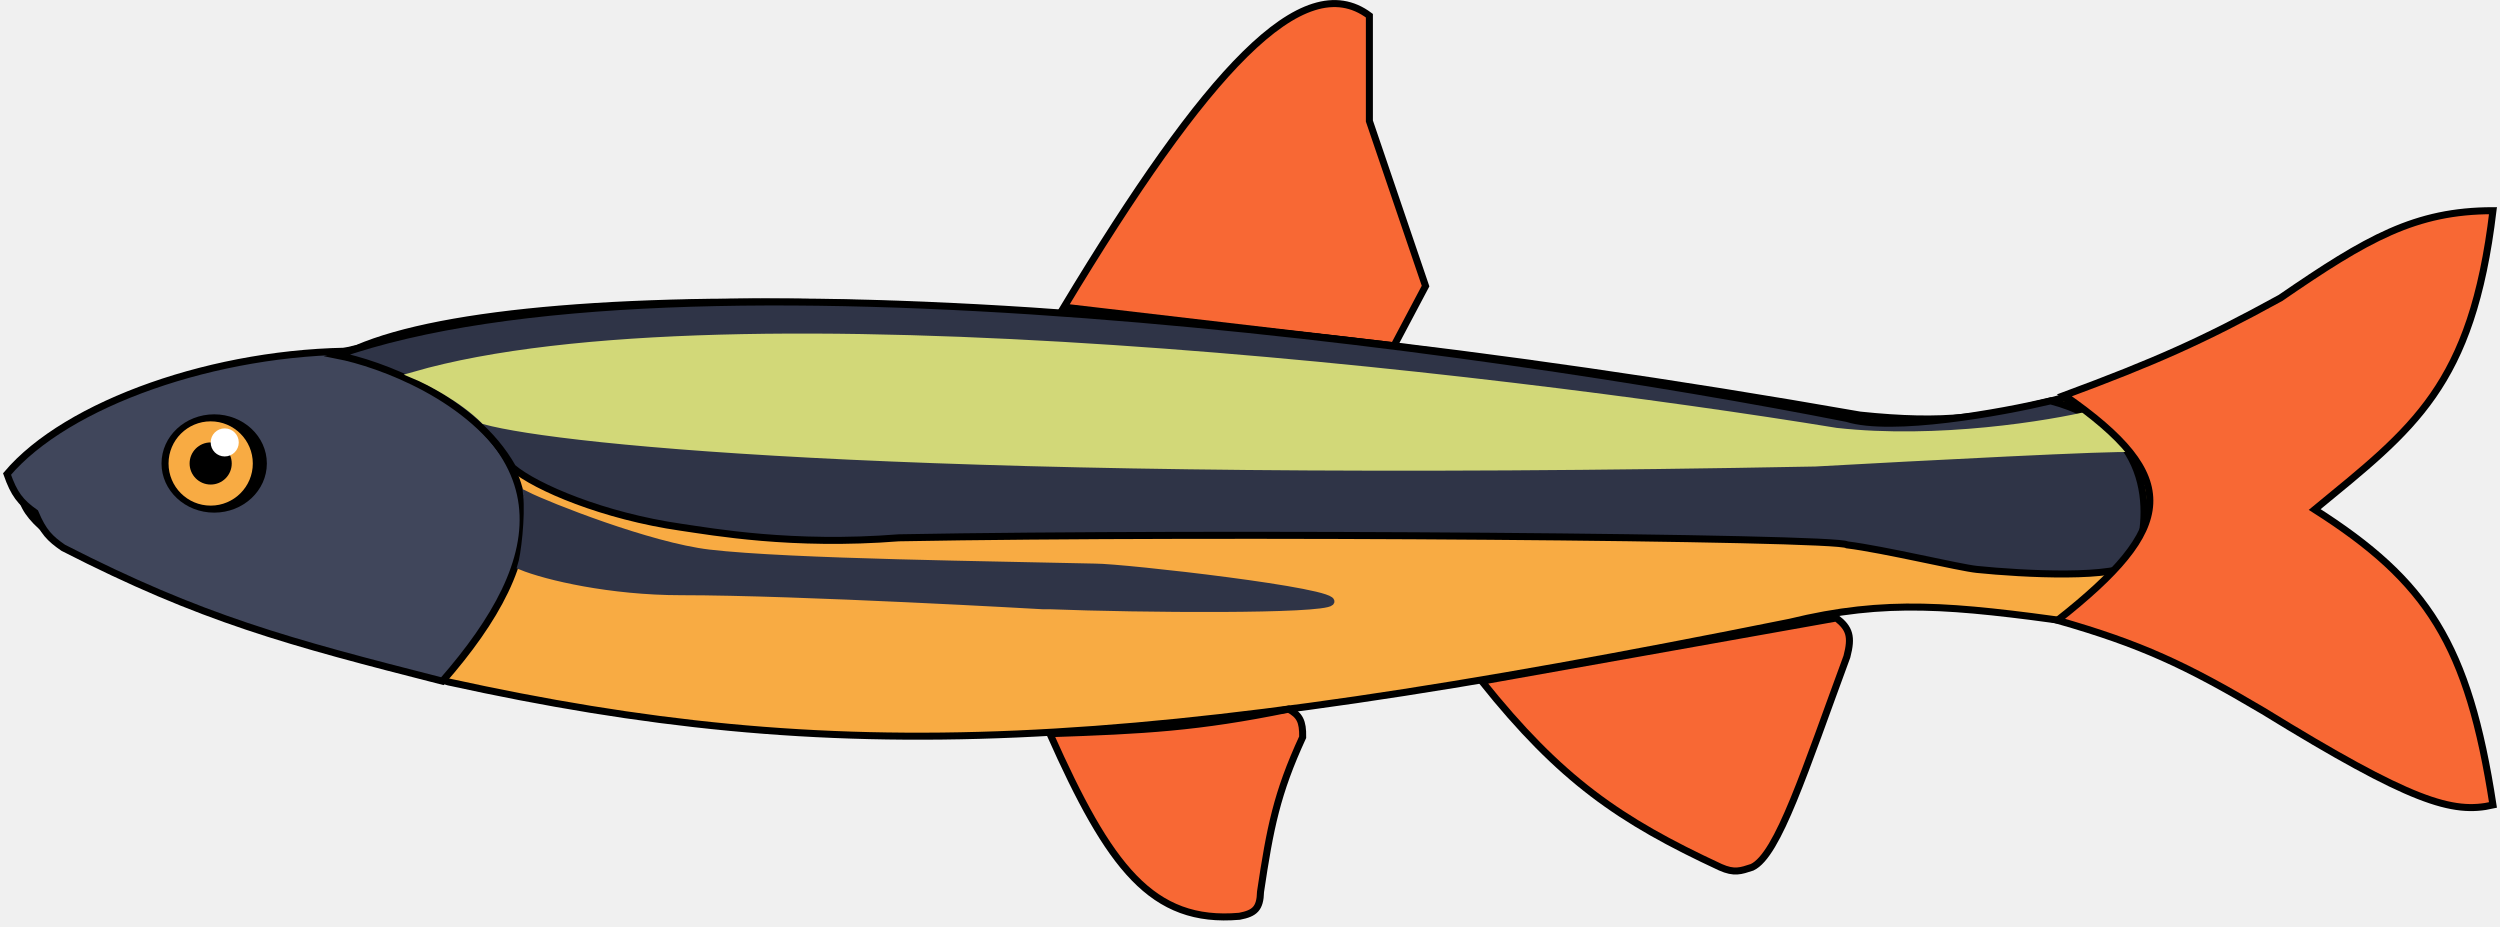
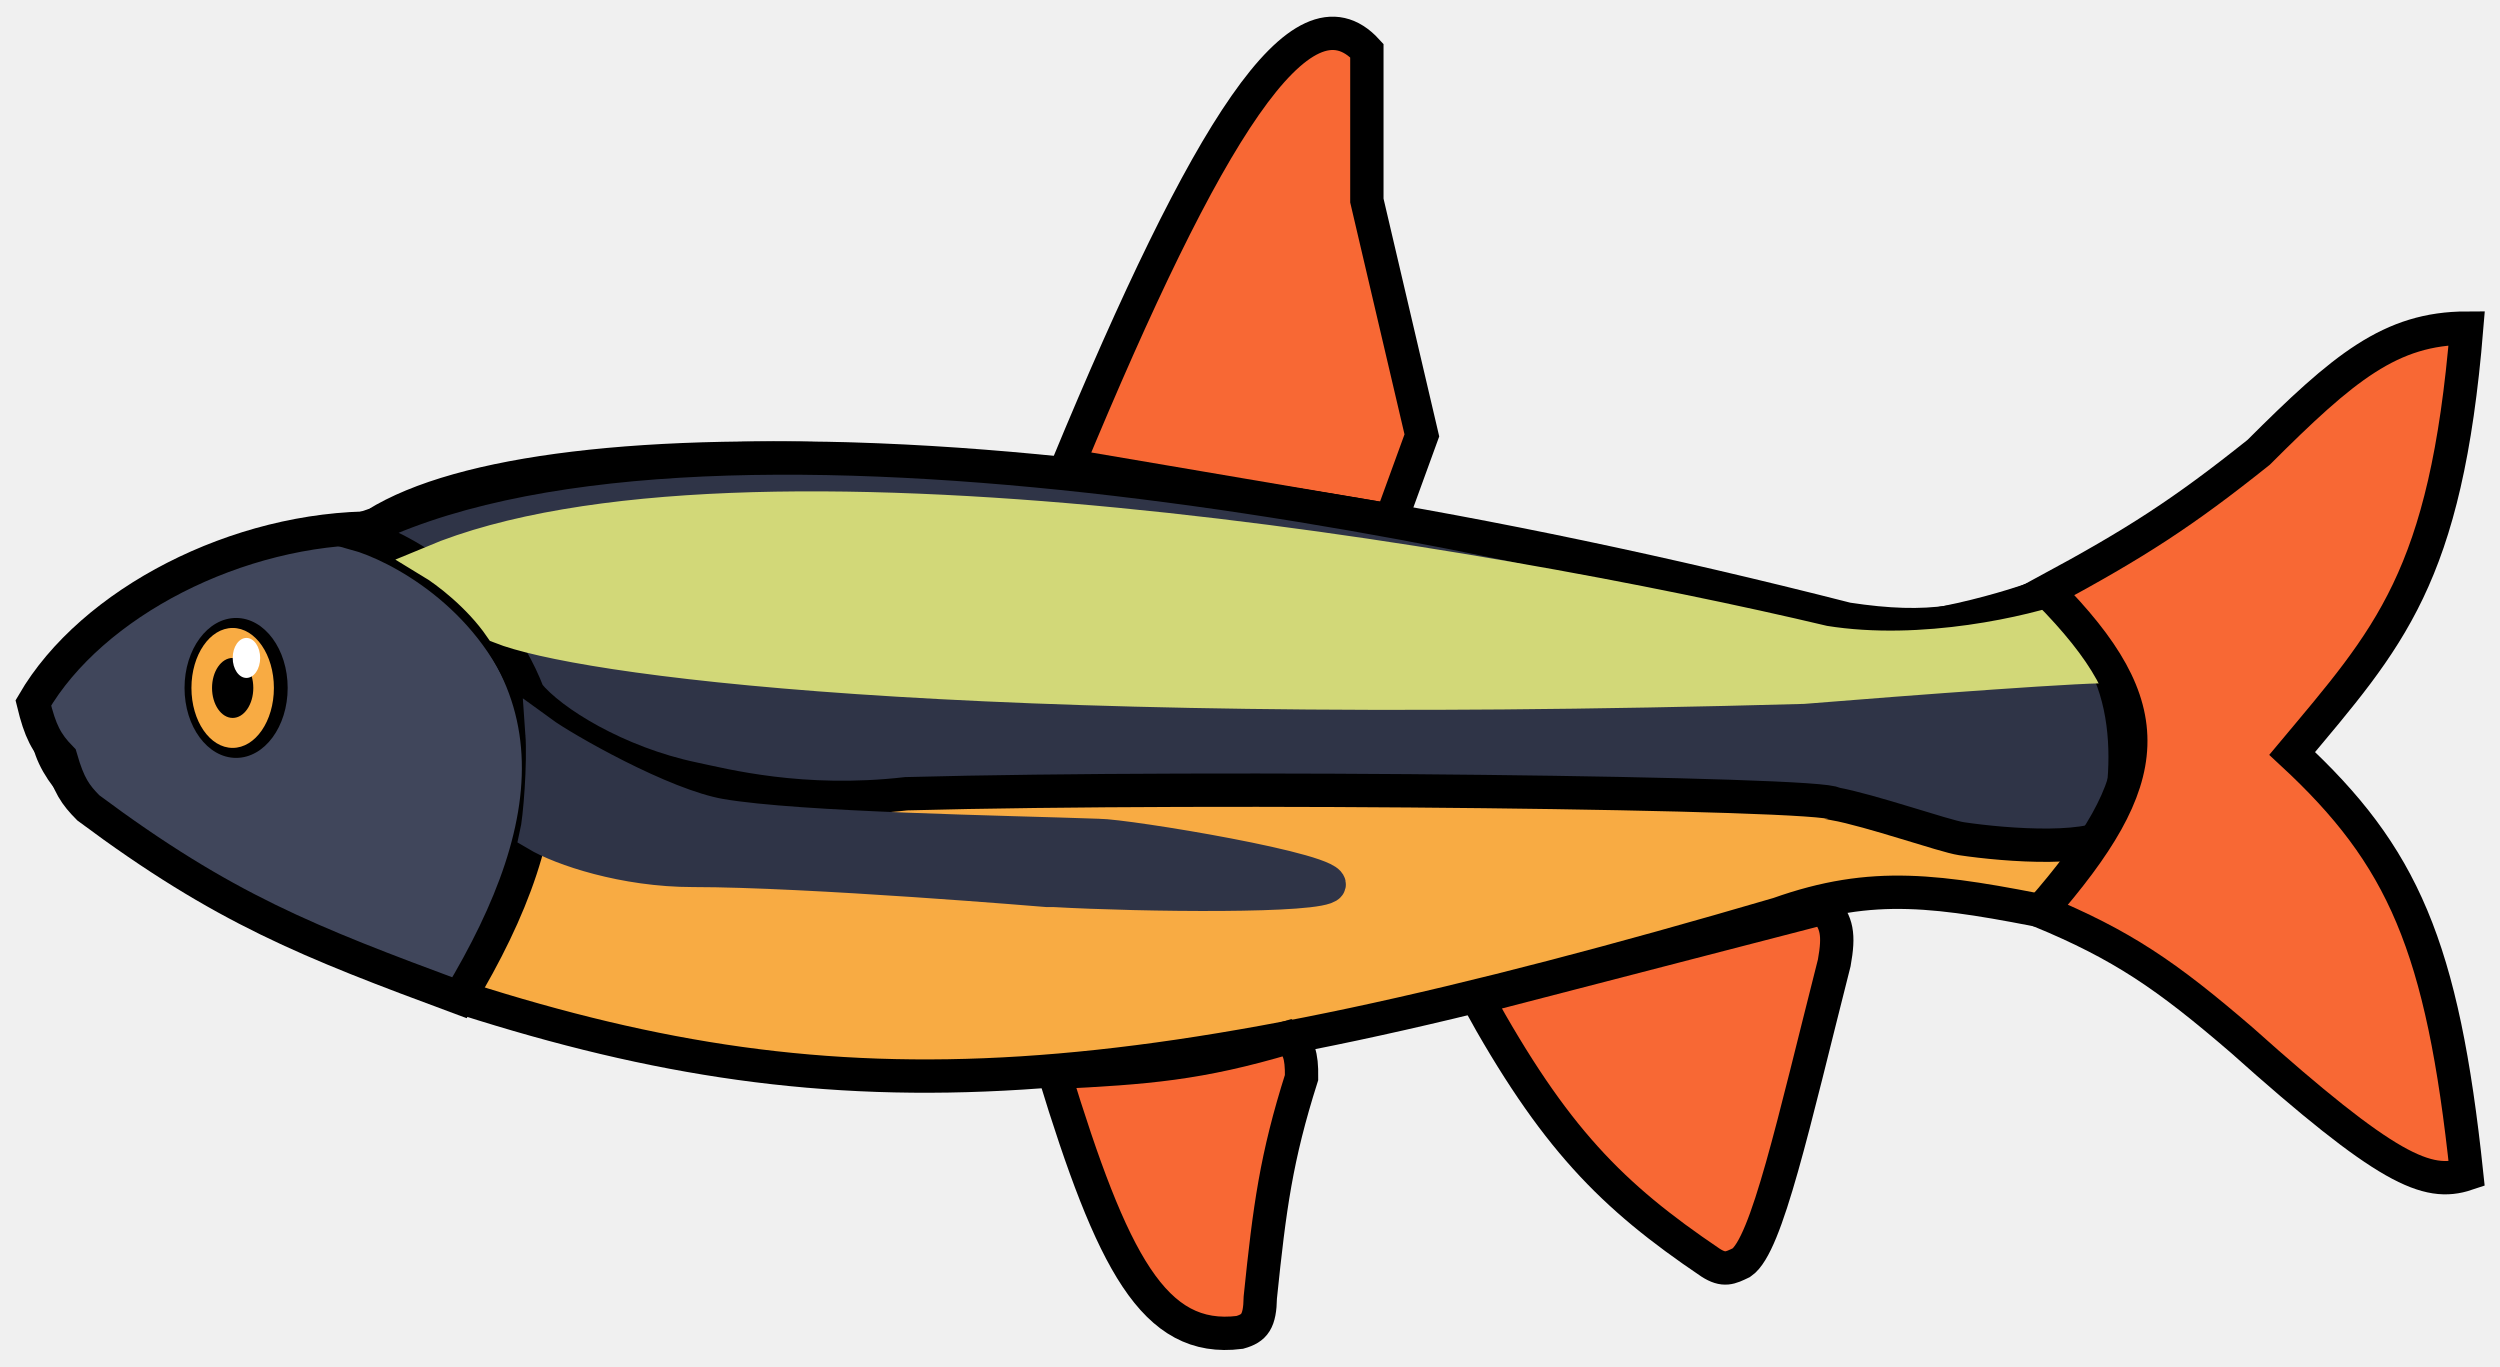
- <svg xmlns="http://www.w3.org/2000/svg" width="356" height="132" viewBox="0 0 356 132" fill="none">
-   <path d="M50.866 49.609C-23.169 66.454 -5.445 77.151 63.866 97.109C119.147 109.244 160.744 107.574 254.866 88.609C268.616 85.249 278.09 86.235 295.366 88.609C310.741 80.98 311.832 65.984 293.866 56.609C283.135 59.48 276.891 60.366 264.866 59.109C158.268 40.384 75.55 39.061 50.866 49.609Z" fill="#F8AB43" />
-   <path d="M151.5 43.736C171.782 10.082 185.541 -4.86 195 2.236V17.235L203 40.736L198.5 49.236L151.5 43.736Z" fill="#F86834" />
-   <path d="M149.5 104.478C157.955 123.453 164.014 131.555 176.5 130.478C178.675 130.056 179.439 129.39 179.5 126.978C180.851 117.936 181.819 112.962 185.5 104.978C185.542 102.691 185.071 101.84 183.5 100.978C170.535 103.626 162.999 104.017 149.5 104.478Z" fill="#F86834" />
-   <path d="M50.866 49.609C-23.169 66.454 -5.445 77.151 63.866 97.109C119.147 109.244 160.744 107.574 254.866 88.609C268.616 85.249 278.09 86.235 295.366 88.609C310.741 80.98 311.832 65.984 293.866 56.609C283.135 59.48 276.891 60.366 264.866 59.109C158.268 40.384 75.55 39.061 50.866 49.609Z" stroke="black" />
-   <path d="M151.5 43.736C171.782 10.082 185.541 -4.86 195 2.236V17.235L203 40.736L198.5 49.236L151.5 43.736Z" stroke="black" />
-   <path d="M149.5 104.478C157.955 123.453 164.014 131.555 176.5 130.478C178.675 130.056 179.439 129.39 179.5 126.978C180.851 117.936 181.819 112.962 185.5 104.978C185.542 102.691 185.071 101.84 183.5 100.978C170.535 103.626 162.999 104.017 149.5 104.478Z" stroke="black" />
-   <path d="M211 97C222.212 111.024 230.615 116.818 245 123.5C246.968 124.371 247.872 124.035 249.5 123.5C253.198 121.764 257.021 109.696 263 93.5C263.74 90.666 263.4 89.477 261.5 88L211 97Z" fill="#F86834" stroke="black" />
-   <path d="M51 50.001C82.116 62.959 78.185 79.62 63 97.001C41.007 91.387 28.739 88.114 9 78.001C7.113 76.691 6.153 75.76 5 73.001C2.895 71.516 1.997 70.335 1 67.501C9.463 57.484 30.746 49.913 51 50.001Z" fill="#40465B" stroke="black" />
-   <ellipse cx="30.5" cy="66" rx="7.5" ry="7" fill="black" />
-   <circle cx="30" cy="66" r="6" fill="#F8AB43" />
-   <circle cx="30" cy="66" r="3" fill="black" />
-   <circle cx="32" cy="63" r="2" fill="white" />
-   <path d="M48 50.584C54 51.751 67.4 56.584 73 66.584C76.333 69.417 86 73.5 97 75.084C101.454 75.725 112.8 77.784 128 76.584C173 75.751 262 76.5 263 77.584C268.333 78.251 279 80.828 281.5 81.084C288 81.751 301.6 82.484 304 80.084C306.333 74.084 307.2 61.084 292 57.084C285 58.751 269.4 61.584 263 59.584C211.667 49.417 96.8 33.384 48 50.584Z" fill="#2F3447" stroke="black" />
-   <path d="M59 53.43C61 54.264 65.8 56.73 69 59.93C80 62.93 133.3 68.33 258.5 65.93C273.113 65.118 301.963 63.611 303.441 63.903C303.128 63.356 301.547 59.374 298 58.93C291.833 60.43 275.9 63.03 261.5 61.43C212.5 53.43 103.4 40.63 59 53.43Z" fill="#D2D878" />
-   <path d="M303.441 63.903C301.963 63.611 273.113 65.118 258.5 65.93C133.3 68.33 80 62.93 69 59.93C65.8 56.73 61 54.264 59 53.43C103.4 40.63 212.5 53.43 261.5 61.43C275.9 63.03 291.833 60.43 298 58.93C301.547 59.374 303.128 63.356 303.441 63.903ZM303.441 63.903C303.481 63.973 303.5 63.987 303.5 63.93C303.5 63.92 303.48 63.911 303.441 63.903Z" stroke="#D2D878" />
-   <path d="M293.976 56.298C306.878 51.51 313.666 48.512 324.732 42.432C337.117 33.923 343.928 30.013 355 30C352.009 55.037 343.679 60.984 329.614 72.555C345.71 82.801 351.495 91.788 355 114.631C349.262 115.951 343.397 114.226 322.291 101.243C311.236 94.693 304.859 91.722 293 88.333C309.823 75.076 310.855 68.027 293.976 56.298Z" fill="#F86834" stroke="black" />
-   <path d="M75 70.5C75.32 73.584 74.68 79.14 74.18 80.64C77.847 82.139 86.974 84.257 96.974 84.257C113.807 84.257 148.474 86.257 148.474 86.257H149.474C162.474 86.756 188.274 86.956 189.474 85.757C190.974 84.257 159.974 80.757 155.974 80.757C142.641 80.423 112.474 80.109 100.974 78.757C92.474 77.757 78 72 75 70.5Z" fill="#2F3447" />
-   <path d="M75 70.5C75.32 73.584 74.68 79.14 74.18 80.64C77.847 82.139 86.974 84.257 96.974 84.257C113.807 84.257 148.474 86.257 148.474 86.257H149.474C162.474 86.756 188.274 86.956 189.474 85.757C190.974 84.257 159.974 80.757 155.974 80.757C142.641 80.423 112.474 80.109 100.974 78.757C92.474 77.757 78 72 75 70.5ZM75 70.5C74.983 70.419 80 74.581 80 74.5C75.034 70.882 74.991 70.417 75 70.5Z" stroke="#2F3447" />
+ <svg xmlns="http://www.w3.org/2000/svg" width="75" height="41" viewBox="0 0 75 41" fill="none">
+   <path d="M11.283 15.723C-3.984 20.774 -0.329 23.982 13.964 29.966C25.364 33.605 33.942 33.104 53.351 27.417C56.186 26.41 58.14 26.705 61.703 27.417C64.873 25.13 65.098 20.633 61.393 17.822C59.181 18.683 57.893 18.948 55.413 18.572C33.431 12.957 16.373 12.56 11.283 15.723Z" fill="#F8AB43" />
+   <path d="M32.035 13.962C36.218 3.871 39.055 -0.61 41.006 1.518V6.016L42.656 13.062L41.728 15.611L32.035 13.962Z" fill="#F86834" />
+   <path d="M31.623 32.175C33.367 37.865 34.616 40.295 37.191 39.972C37.639 39.845 37.797 39.645 37.809 38.922C38.088 36.211 38.288 34.719 39.047 32.325C39.056 31.64 38.958 31.385 38.634 31.126C35.961 31.92 34.407 32.037 31.623 32.175Z" fill="#F86834" />
+   <path d="M11.283 15.723C-3.984 20.774 -0.329 23.982 13.964 29.966C25.364 33.605 33.942 33.104 53.351 27.417C56.186 26.41 58.14 26.705 61.703 27.417C64.873 25.13 65.098 20.633 61.393 17.822C59.181 18.683 57.893 18.948 55.413 18.572C33.431 12.957 16.373 12.56 11.283 15.723Z" stroke="black" />
+   <path d="M32.035 13.962C36.218 3.871 39.055 -0.61 41.006 1.518V6.016L42.656 13.062L41.728 15.611L32.035 13.962Z" stroke="black" />
+   <path d="M31.623 32.175C33.367 37.865 34.616 40.295 37.191 39.972C37.639 39.845 37.797 39.645 37.809 38.922C38.088 36.211 38.288 34.719 39.047 32.325C39.056 31.64 38.958 31.385 38.634 31.126C35.961 31.92 34.407 32.037 31.623 32.175Z" stroke="black" />
+   <path d="M44.305 29.933C46.617 34.139 48.35 35.876 51.316 37.879C51.722 38.14 51.908 38.04 52.244 37.879C53.007 37.359 53.795 33.74 55.028 28.884C55.181 28.034 55.111 27.677 54.719 27.235L44.305 29.933Z" fill="#F86834" stroke="black" />
+   <path d="M11.311 15.84C17.727 19.726 16.917 24.722 13.785 29.933C9.25 28.25 6.72 27.269 2.65 24.236C2.261 23.843 2.063 23.564 1.825 22.737C1.391 22.292 1.206 21.938 1 21.088C2.745 18.084 7.134 15.814 11.311 15.84Z" fill="#40465B" stroke="black" />
+   <ellipse cx="7.083" cy="20.638" rx="1.547" ry="2.099" fill="black" />
+   <ellipse cx="6.98" cy="20.638" rx="1.237" ry="1.799" fill="#F8AB43" />
+   <ellipse cx="6.98" cy="20.638" rx="0.619" ry="0.9" fill="black" />
+   <ellipse cx="7.393" cy="19.738" rx="0.412" ry="0.6" fill="white" />
+   <path d="M10.692 16.015C11.929 16.365 14.693 17.814 15.848 20.813C16.535 21.663 18.528 22.887 20.797 23.362C21.715 23.554 24.055 24.171 27.189 23.812C36.469 23.562 54.822 23.786 55.028 24.111C56.128 24.311 58.328 25.084 58.843 25.161C60.184 25.361 62.988 25.581 63.483 24.861C63.964 23.062 64.143 19.164 61.008 17.965C59.565 18.464 56.348 19.314 55.028 18.714C44.443 15.666 20.755 10.858 10.692 16.015Z" fill="#2F3447" stroke="black" />
+   <path d="M12.96 16.869C13.373 17.119 14.363 17.858 15.022 18.818C17.291 19.717 28.282 21.337 54.1 20.617C57.114 20.373 63.063 19.921 63.367 20.009C63.303 19.845 62.977 18.651 62.245 18.518C60.974 18.968 57.688 19.747 54.719 19.268C44.614 16.869 22.116 13.031 12.96 16.869Z" fill="#D2D878" />
+   <path d="M63.367 20.009C63.063 19.921 57.114 20.373 54.1 20.617C28.282 21.337 17.291 19.717 15.022 18.818C14.363 17.858 13.373 17.119 12.96 16.869C22.116 13.031 44.614 16.869 54.719 19.268C57.688 19.747 60.974 18.968 62.245 18.518C62.977 18.651 63.303 19.845 63.367 20.009ZM63.367 20.009C63.376 20.03 63.38 20.034 63.38 20.017C63.38 20.014 63.376 20.011 63.367 20.009Z" stroke="#D2D878" />
+   <path d="M61.416 17.729C64.076 16.293 65.476 15.394 67.758 13.571C70.312 11.02 71.717 9.847 74 9.843C73.383 17.351 71.665 19.134 68.765 22.603C72.084 25.676 73.277 28.37 74 35.22C72.817 35.616 71.607 35.099 67.255 31.206C64.975 29.242 63.66 28.351 61.215 27.334C64.684 23.359 64.897 21.246 61.416 17.729Z" fill="#F86834" stroke="black" />
+   <path d="M16.26 21.987C16.326 22.912 16.194 24.578 16.091 25.028C16.847 25.477 18.729 26.112 20.791 26.112C24.262 26.112 31.411 26.712 31.411 26.712H31.617C34.298 26.862 39.618 26.922 39.866 26.562C40.175 26.112 33.783 25.063 32.958 25.063C30.208 24.963 23.987 24.869 21.616 24.463C19.863 24.163 16.878 22.437 16.26 21.987Z" fill="#2F3447" />
+   <path d="M16.26 21.987C16.326 22.912 16.194 24.578 16.091 25.028C16.847 25.477 18.729 26.112 20.791 26.112C24.262 26.112 31.411 26.712 31.411 26.712H31.617C34.298 26.862 39.618 26.922 39.866 26.562C40.175 26.112 33.783 25.063 32.958 25.063C30.208 24.963 23.987 24.869 21.616 24.463C19.863 24.163 16.878 22.437 16.26 21.987ZM16.26 21.987C16.256 21.963 17.291 23.211 17.291 23.186C16.267 22.102 16.258 21.962 16.26 21.987Z" stroke="#2F3447" />
</svg>
